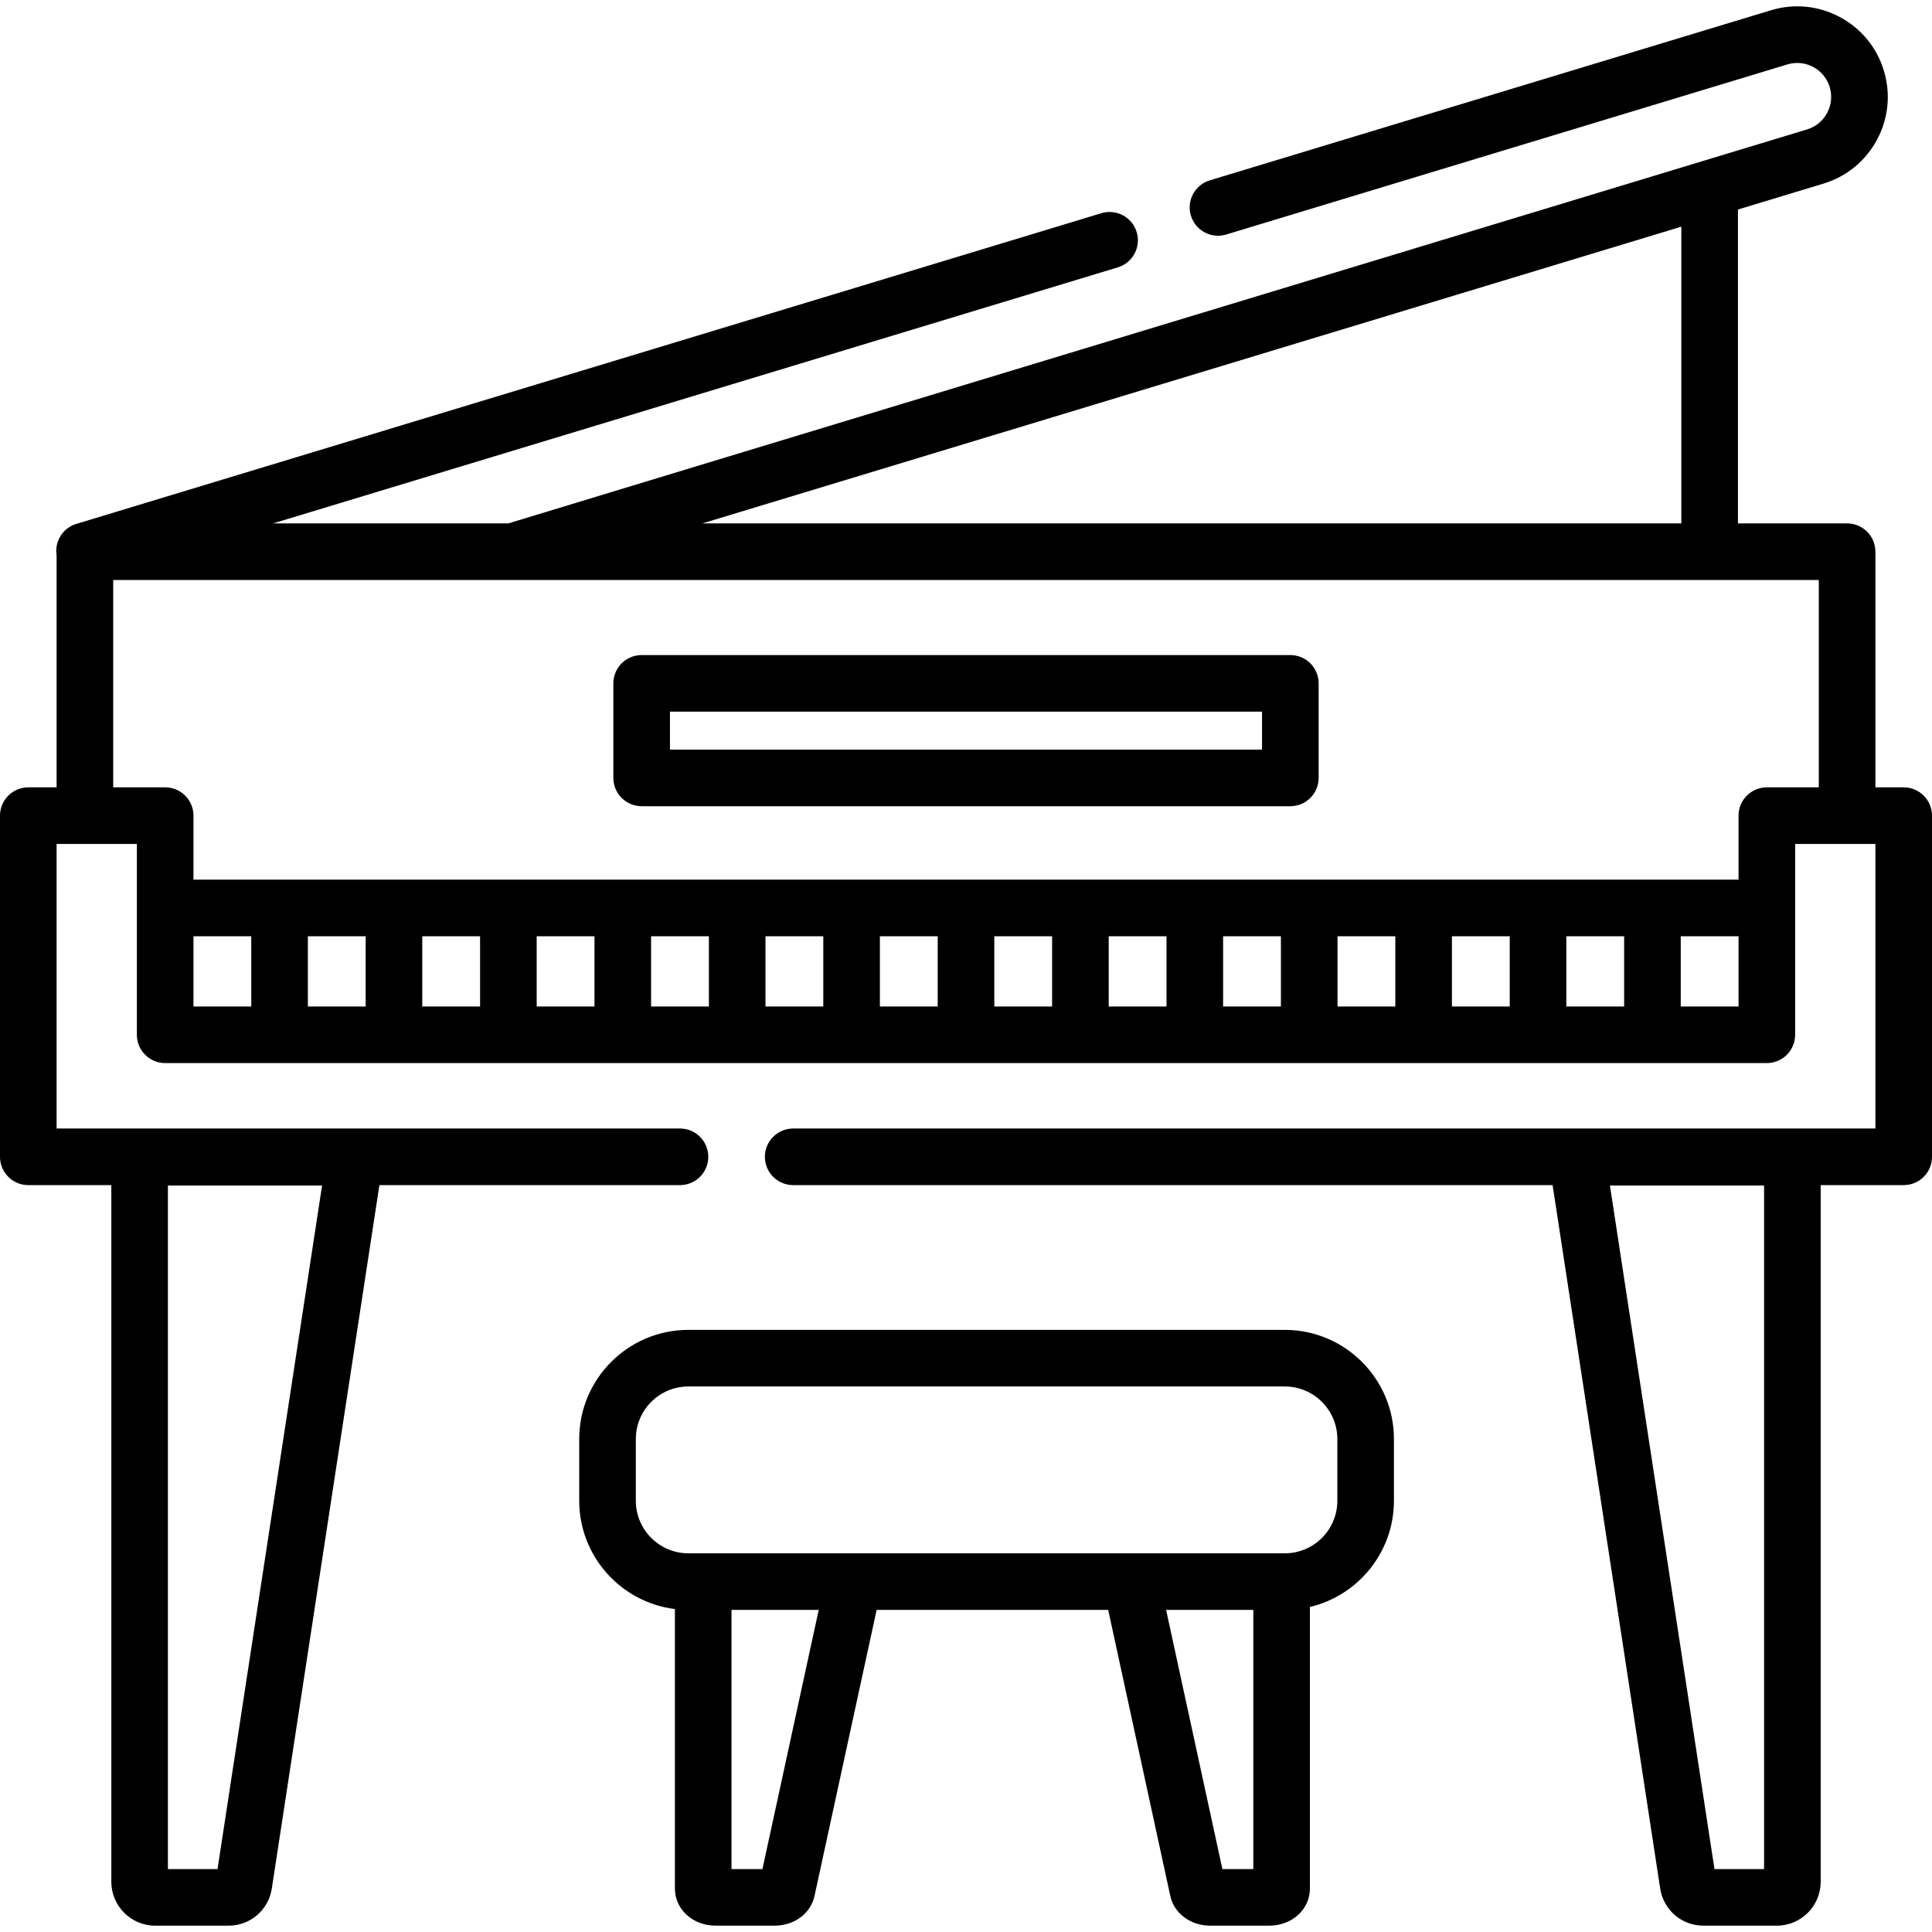
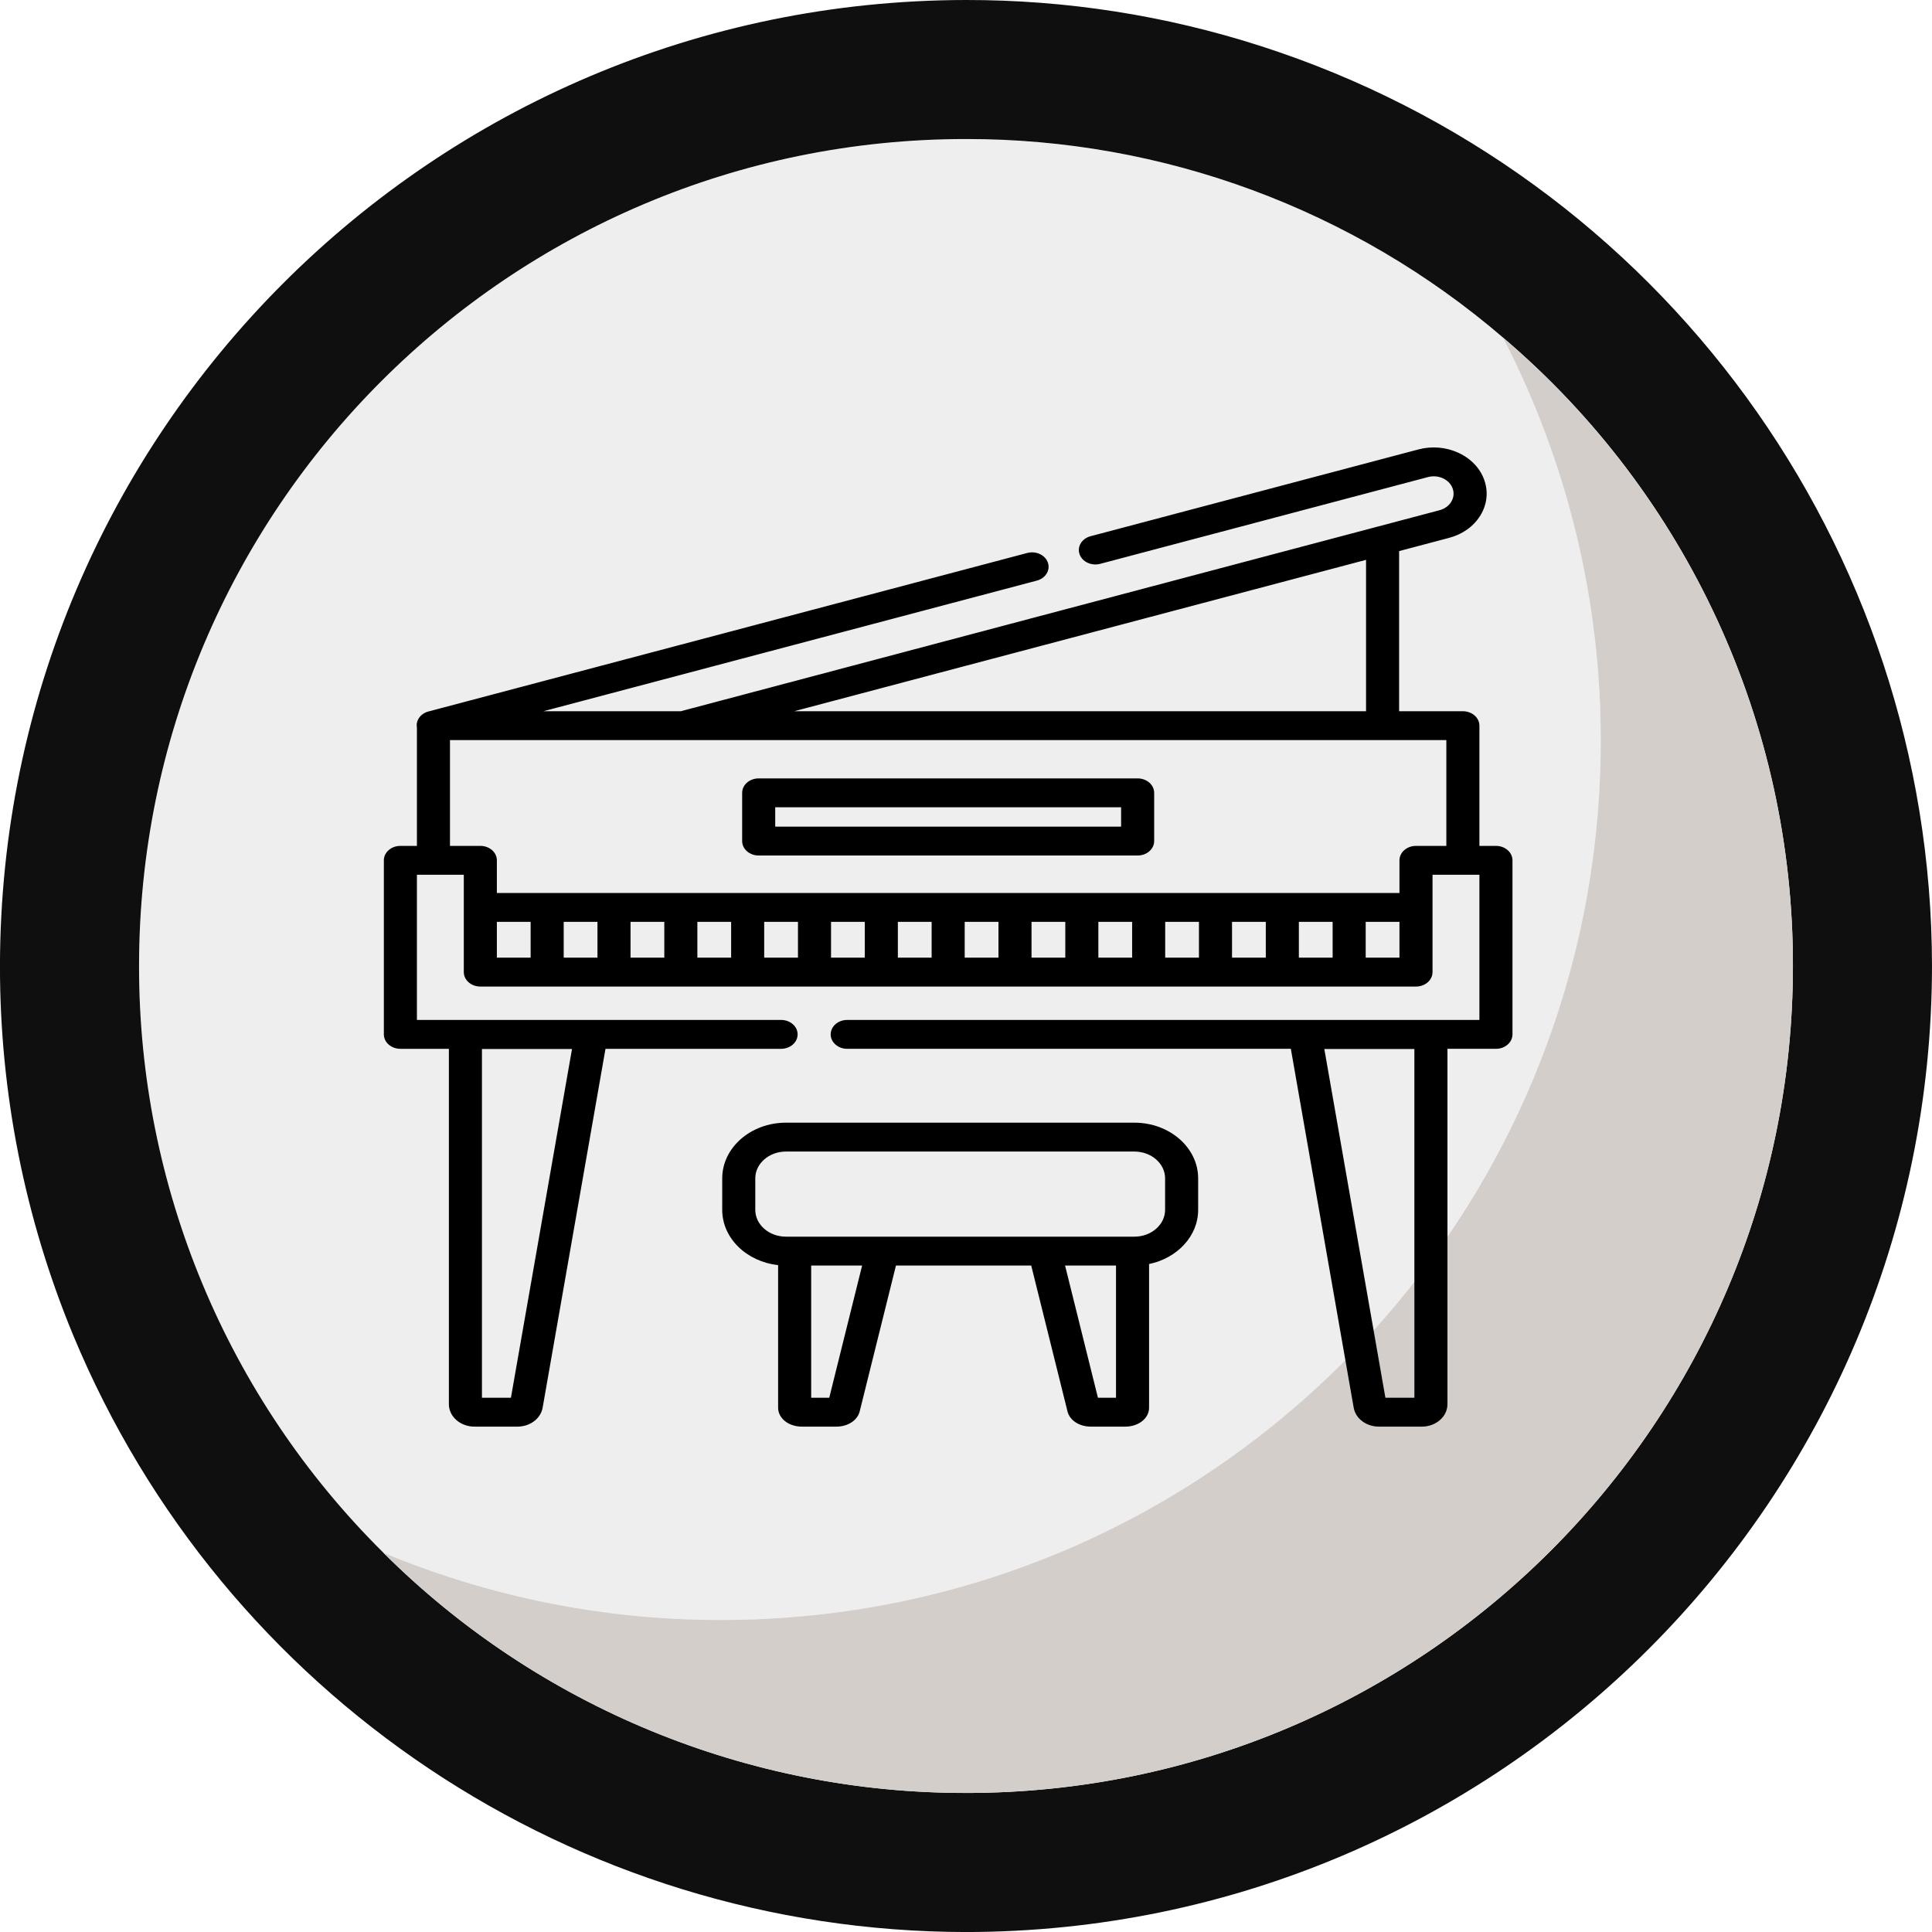
- <svg xmlns="http://www.w3.org/2000/svg" id="Capa_1" enable-background="new 0 0 512 512" height="512" viewBox="0 0 512 512" width="512">
-   <g>
-     <path d="m504.5 208.654h-7.5v-62.447c0-4.142-3.358-7.5-7.5-7.5h-28.928v-83.181l22.665-6.87c6.135-1.86 11.178-5.997 14.202-11.65 3.023-5.653 3.664-12.145 1.805-18.28s-5.997-11.179-11.651-14.202c-5.655-3.024-12.146-3.664-18.279-1.804l-148.708 45.073c-3.964 1.201-6.204 5.389-5.003 9.353 1.202 3.964 5.391 6.202 9.353 5.002l148.71-45.074c2.299-.698 4.733-.457 6.853.677 2.121 1.134 3.672 3.025 4.369 5.326.698 2.301.457 4.735-.676 6.854-1.134 2.12-3.025 3.671-5.326 4.369l-28.003 8.488c-.024.007-.048.014-.073.022 0 0-315.79 95.75-316.105 95.896h-62.336l223.861-67.852c3.964-1.201 6.204-5.389 5.002-9.353-1.202-3.965-5.392-6.203-9.353-5.002l-271.654 82.339c-3.631 1.101-5.807 4.707-5.225 8.352v61.465h-7.5c-4.142 0-7.5 3.358-7.5 7.5v90.414c0 4.142 3.358 7.5 7.5 7.5h22v184.625c0 6.414 5.218 11.631 11.631 11.631h19.409c5.787 0 10.623-4.152 11.498-9.873l28.506-186.383h79.659c4.142 0 7.5-3.358 7.5-7.5s-3.358-7.5-7.5-7.5h-165.203v-75.414h21.269v16.966 33.605c0 4.142 3.358 7.5 7.5 7.5h424.462c4.142 0 7.5-3.358 7.5-7.5v-33.606-16.966h21.269v75.414h-286.797c-4.142 0-7.5 3.358-7.5 7.5s3.358 7.5 7.5 7.5h201.253l28.506 186.383c.875 5.721 5.71 9.873 11.498 9.873h19.409c6.414 0 11.631-5.218 11.631-11.631v-184.625h22c4.142 0 7.5-3.358 7.5-7.5v-90.414c0-4.142-3.358-7.5-7.5-7.5zm-446.853 286.67h-13.147v-181.15h40.854zm409.853 0h-13.148l-27.706-181.15h40.854zm-21.928-435.252v78.634h-259.437zm-394.303 188.048h15.319v18.605h-15.319zm30.319 0h15.319v18.605h-15.319zm30.319 0h15.318v18.605h-15.318zm30.318 0h15.319v18.605h-15.319zm30.319 0h15.319v18.605h-15.319zm30.319 0h15.318v18.605h-15.318zm30.318 0h15.319v18.605h-15.319zm30.319 0h15.319v18.605h-15.319zm30.319 0h15.318v18.605h-15.318zm30.318 0h15.319v18.605h-15.319zm30.319 0h15.319v18.605h-15.319zm30.319 0h15.318v18.605h-15.318zm30.318 0h15.319v18.605h-15.319zm45.638 18.605h-15.319v-18.605h15.319zm7.5-58.071c-4.142 0-7.5 3.358-7.5 7.5v16.966h-409.462v-16.966c0-4.142-3.358-7.5-7.5-7.5h-13.769v-54.947h452v54.947z" />
-     <path d="m341.955 173.6h-171.91c-4.142 0-7.5 3.358-7.5 7.5v25.054c0 4.142 3.358 7.5 7.5 7.5h171.909c4.142 0 7.5-3.358 7.5-7.5v-25.054c.001-4.142-3.357-7.5-7.499-7.5zm-7.5 25.054h-156.91v-10.054h156.909v10.054z" />
-     <path d="m340.485 352.43h-158.061c-15.949 0-28.924 12.975-28.924 28.924v16.365c0 14.74 11.086 26.932 25.356 28.696v74.072c0 5.515 4.751 9.836 10.816 9.836h15.579c5.237 0 9.599-3.245 10.607-7.891l16.458-75.789h61.365l16.457 75.788c1.009 4.646 5.371 7.892 10.608 7.892h15.579c6.065 0 10.816-4.32 10.816-9.836v-74.627c12.748-3.016 22.266-14.485 22.266-28.142v-16.365c.002-15.947-12.973-28.923-28.922-28.923zm-138.431 142.894h-8.197v-68.68h23.111zm121.892 0-14.914-68.68h23.111v68.68zm30.463-97.604c0 7.678-6.247 13.924-13.924 13.924h-158.061c-7.678 0-13.924-6.246-13.924-13.924v-16.365c0-7.678 6.247-13.924 13.924-13.924h158.061c7.678 0 13.924 6.246 13.924 13.924z" />
+ <svg xmlns="http://www.w3.org/2000/svg" width="62.145" height="62.145" viewBox="0 0 62.145 62.145" version="1.1" id="svg8">
+   <defs id="defs12" />
+   <g id="Group_1705" data-name="Group 1705" transform="translate(0)">
+     <g id="Group_1696" data-name="Group 1696" transform="translate(0 0)">
+       <path id="Path_3054" data-name="Path 3054" d="M-3102.393-1312.567a28.288,28.288,0,0,1-28.29,28.291,28.152,28.152,0,0,1-10.87-2.165,26.518,26.518,0,0,1-7.855-18.869,26.6,26.6,0,0,1,26.6-26.6,26.46,26.46,0,0,1,17.277,6.388A28.17,28.17,0,0,1-3102.393-1312.567Z" transform="translate(3153.882 1336.384)" fill="#eee" />
+       <path id="Path_3055" data-name="Path 3055" d="M-3113.844-1335.425a30.819,30.819,0,0,0-9.493-1.485,31.108,31.108,0,0,0-31.073,31.073,31.014,31.014,0,0,0,2.354,11.873,31.134,31.134,0,0,0,28.719,19.2,31.1,31.1,0,0,0,31.073-31.073A31.12,31.12,0,0,0-3113.844-1335.425Zm-9.493,56.187a26.507,26.507,0,0,1-18.743-7.731,26.517,26.517,0,0,1-7.856-18.869,26.6,26.6,0,0,1,26.6-26.6,26.461,26.461,0,0,1,17.276,6.388,26.48,26.48,0,0,1,9.322,20.211A26.6,26.6,0,0,1-3123.336-1279.237Z" transform="translate(3154.409 1336.91)" fill="#0f0f0f" />
+       <path id="Path_3056" data-name="Path 3056" d="M-3095.286-1304.558a26.6,26.6,0,0,1-26.6,26.6,26.51,26.51,0,0,1-18.744-7.73,28.159,28.159,0,0,0,10.871,2.165,28.288,28.288,0,0,0,28.29-28.29,28.157,28.157,0,0,0-3.142-12.955A26.478,26.478,0,0,1-3095.286-1304.558Z" transform="translate(3152.958 1335.631)" fill="#d4cecb" />
+       <g id="g2799" transform="matrix(0.07090542,0,0,0.06192357,12.347,14.28821)" style="fill:#000000;fill-opacity:1">
+         <path d="M 504.5,208.654 H 497 v -62.447 c 0,-4.142 -3.358,-7.5 -7.5,-7.5 H 460.572 V 55.526 l 22.665,-6.87 c 6.135,-1.86 11.178,-5.997 14.202,-11.65 3.023,-5.653 3.664,-12.145 1.805,-18.28 C 497.385,12.591 493.247,7.547 487.593,4.524 481.938,1.5 475.447,0.86 469.314,2.72 L 320.606,47.793 c -3.964,1.201 -6.204,5.389 -5.003,9.353 1.202,3.964 5.391,6.202 9.353,5.002 l 148.71,-45.074 c 2.299,-0.698 4.733,-0.457 6.853,0.677 2.121,1.134 3.672,3.025 4.369,5.326 0.698,2.301 0.457,4.735 -0.676,6.854 -1.134,2.12 -3.025,3.671 -5.326,4.369 l -28.003,8.488 c -0.024,0.007 -0.048,0.014 -0.073,0.022 0,0 -315.79,95.75 -316.105,95.896 H 72.369 L 296.23,70.854 c 3.964,-1.201 6.204,-5.389 5.002,-9.353 -1.202,-3.965 -5.392,-6.203 -9.353,-5.002 L 20.225,138.838 c -3.631,1.101 -5.807,4.707 -5.225,8.352 v 61.465 H 7.5 c -4.142,0 -7.5,3.358 -7.5,7.5 v 90.414 c 0,4.142 3.358,7.5 7.5,7.5 h 22 v 184.625 c 0,6.414 5.218,11.631 11.631,11.631 H 60.54 c 5.787,0 10.623,-4.152 11.498,-9.873 l 28.506,-186.383 h 79.659 c 4.142,0 7.5,-3.358 7.5,-7.5 0,-4.142 -3.358,-7.5 -7.5,-7.5 H 15 v -75.414 h 21.269 v 16.966 33.605 c 0,4.142 3.358,7.5 7.5,7.5 h 424.462 c 4.142,0 7.5,-3.358 7.5,-7.5 V 240.62 223.654 H 497 v 75.414 H 210.203 c -4.142,0 -7.5,3.358 -7.5,7.5 0,4.142 3.358,7.5 7.5,7.5 h 201.253 l 28.506,186.383 c 0.875,5.721 5.71,9.873 11.498,9.873 h 19.409 c 6.414,0 11.631,-5.218 11.631,-11.631 V 314.068 h 22 c 4.142,0 7.5,-3.358 7.5,-7.5 v -90.414 c 0,-4.142 -3.358,-7.5 -7.5,-7.5 z M 57.647,495.324 H 44.5 v -181.15 h 40.854 z m 409.853,0 H 454.352 L 426.646,314.174 H 467.5 Z M 445.572,60.072 v 78.634 H 186.135 Z M 51.269,248.12 h 15.319 v 18.605 H 51.269 Z m 30.319,0 h 15.319 v 18.605 H 81.588 Z m 30.319,0 h 15.318 v 18.605 h -15.318 z m 30.318,0 h 15.319 v 18.605 h -15.319 z m 30.319,0 h 15.319 v 18.605 h -15.319 z m 30.319,0 h 15.318 v 18.605 h -15.318 z m 30.318,0 H 248.5 v 18.605 h -15.319 z m 30.319,0 h 15.319 v 18.605 H 263.5 Z m 30.319,0 h 15.318 v 18.605 h -15.318 z m 30.318,0 h 15.319 v 18.605 h -15.319 z m 30.319,0 h 15.319 v 18.605 h -15.319 z m 30.319,0 h 15.318 v 18.605 h -15.318 z m 30.318,0 h 15.319 v 18.605 h -15.319 z m 45.638,18.605 H 445.412 V 248.12 h 15.319 z m 7.5,-58.071 c -4.142,0 -7.5,3.358 -7.5,7.5 V 233.12 H 51.269 v -16.966 c 0,-4.142 -3.358,-7.5 -7.5,-7.5 H 30 v -54.947 h 452 v 54.947 z" id="path2793" style="fill:#000000;fill-opacity:1" />
+         <path d="m 341.955,173.6 h -171.91 c -4.142,0 -7.5,3.358 -7.5,7.5 v 25.054 c 0,4.142 3.358,7.5 7.5,7.5 h 171.909 c 4.142,0 7.5,-3.358 7.5,-7.5 V 181.1 c 10e-4,-4.142 -3.357,-7.5 -7.499,-7.5 z m -7.5,25.054 H 177.545 V 188.6 h 156.909 v 10.054 z" id="path2795" style="fill:#000000;fill-opacity:1" />
+         <path d="M 340.485,352.43 H 182.424 c -15.949,0 -28.924,12.975 -28.924,28.924 v 16.365 c 0,14.74 11.086,26.932 25.356,28.696 v 74.072 c 0,5.515 4.751,9.836 10.816,9.836 h 15.579 c 5.237,0 9.599,-3.245 10.607,-7.891 l 16.458,-75.789 h 61.365 l 16.457,75.788 c 1.009,4.646 5.371,7.892 10.608,7.892 h 15.579 c 6.065,0 10.816,-4.32 10.816,-9.836 V 425.86 c 12.748,-3.016 22.266,-14.485 22.266,-28.142 V 381.353 C 369.409,365.406 356.434,352.43 340.485,352.43 Z M 202.054,495.324 h -8.197 v -68.68 h 23.111 z m 121.892,0 -14.914,-68.68 h 23.111 v 68.68 z m 30.463,-97.604 c 0,7.678 -6.247,13.924 -13.924,13.924 H 182.424 c -7.678,0 -13.924,-6.246 -13.924,-13.924 v -16.365 c 0,-7.678 6.247,-13.924 13.924,-13.924 h 158.061 c 7.678,0 13.924,6.246 13.924,13.924 z" id="path2797" style="fill:#000000;fill-opacity:1" />
+       </g>
+     </g>
  </g>
</svg>
